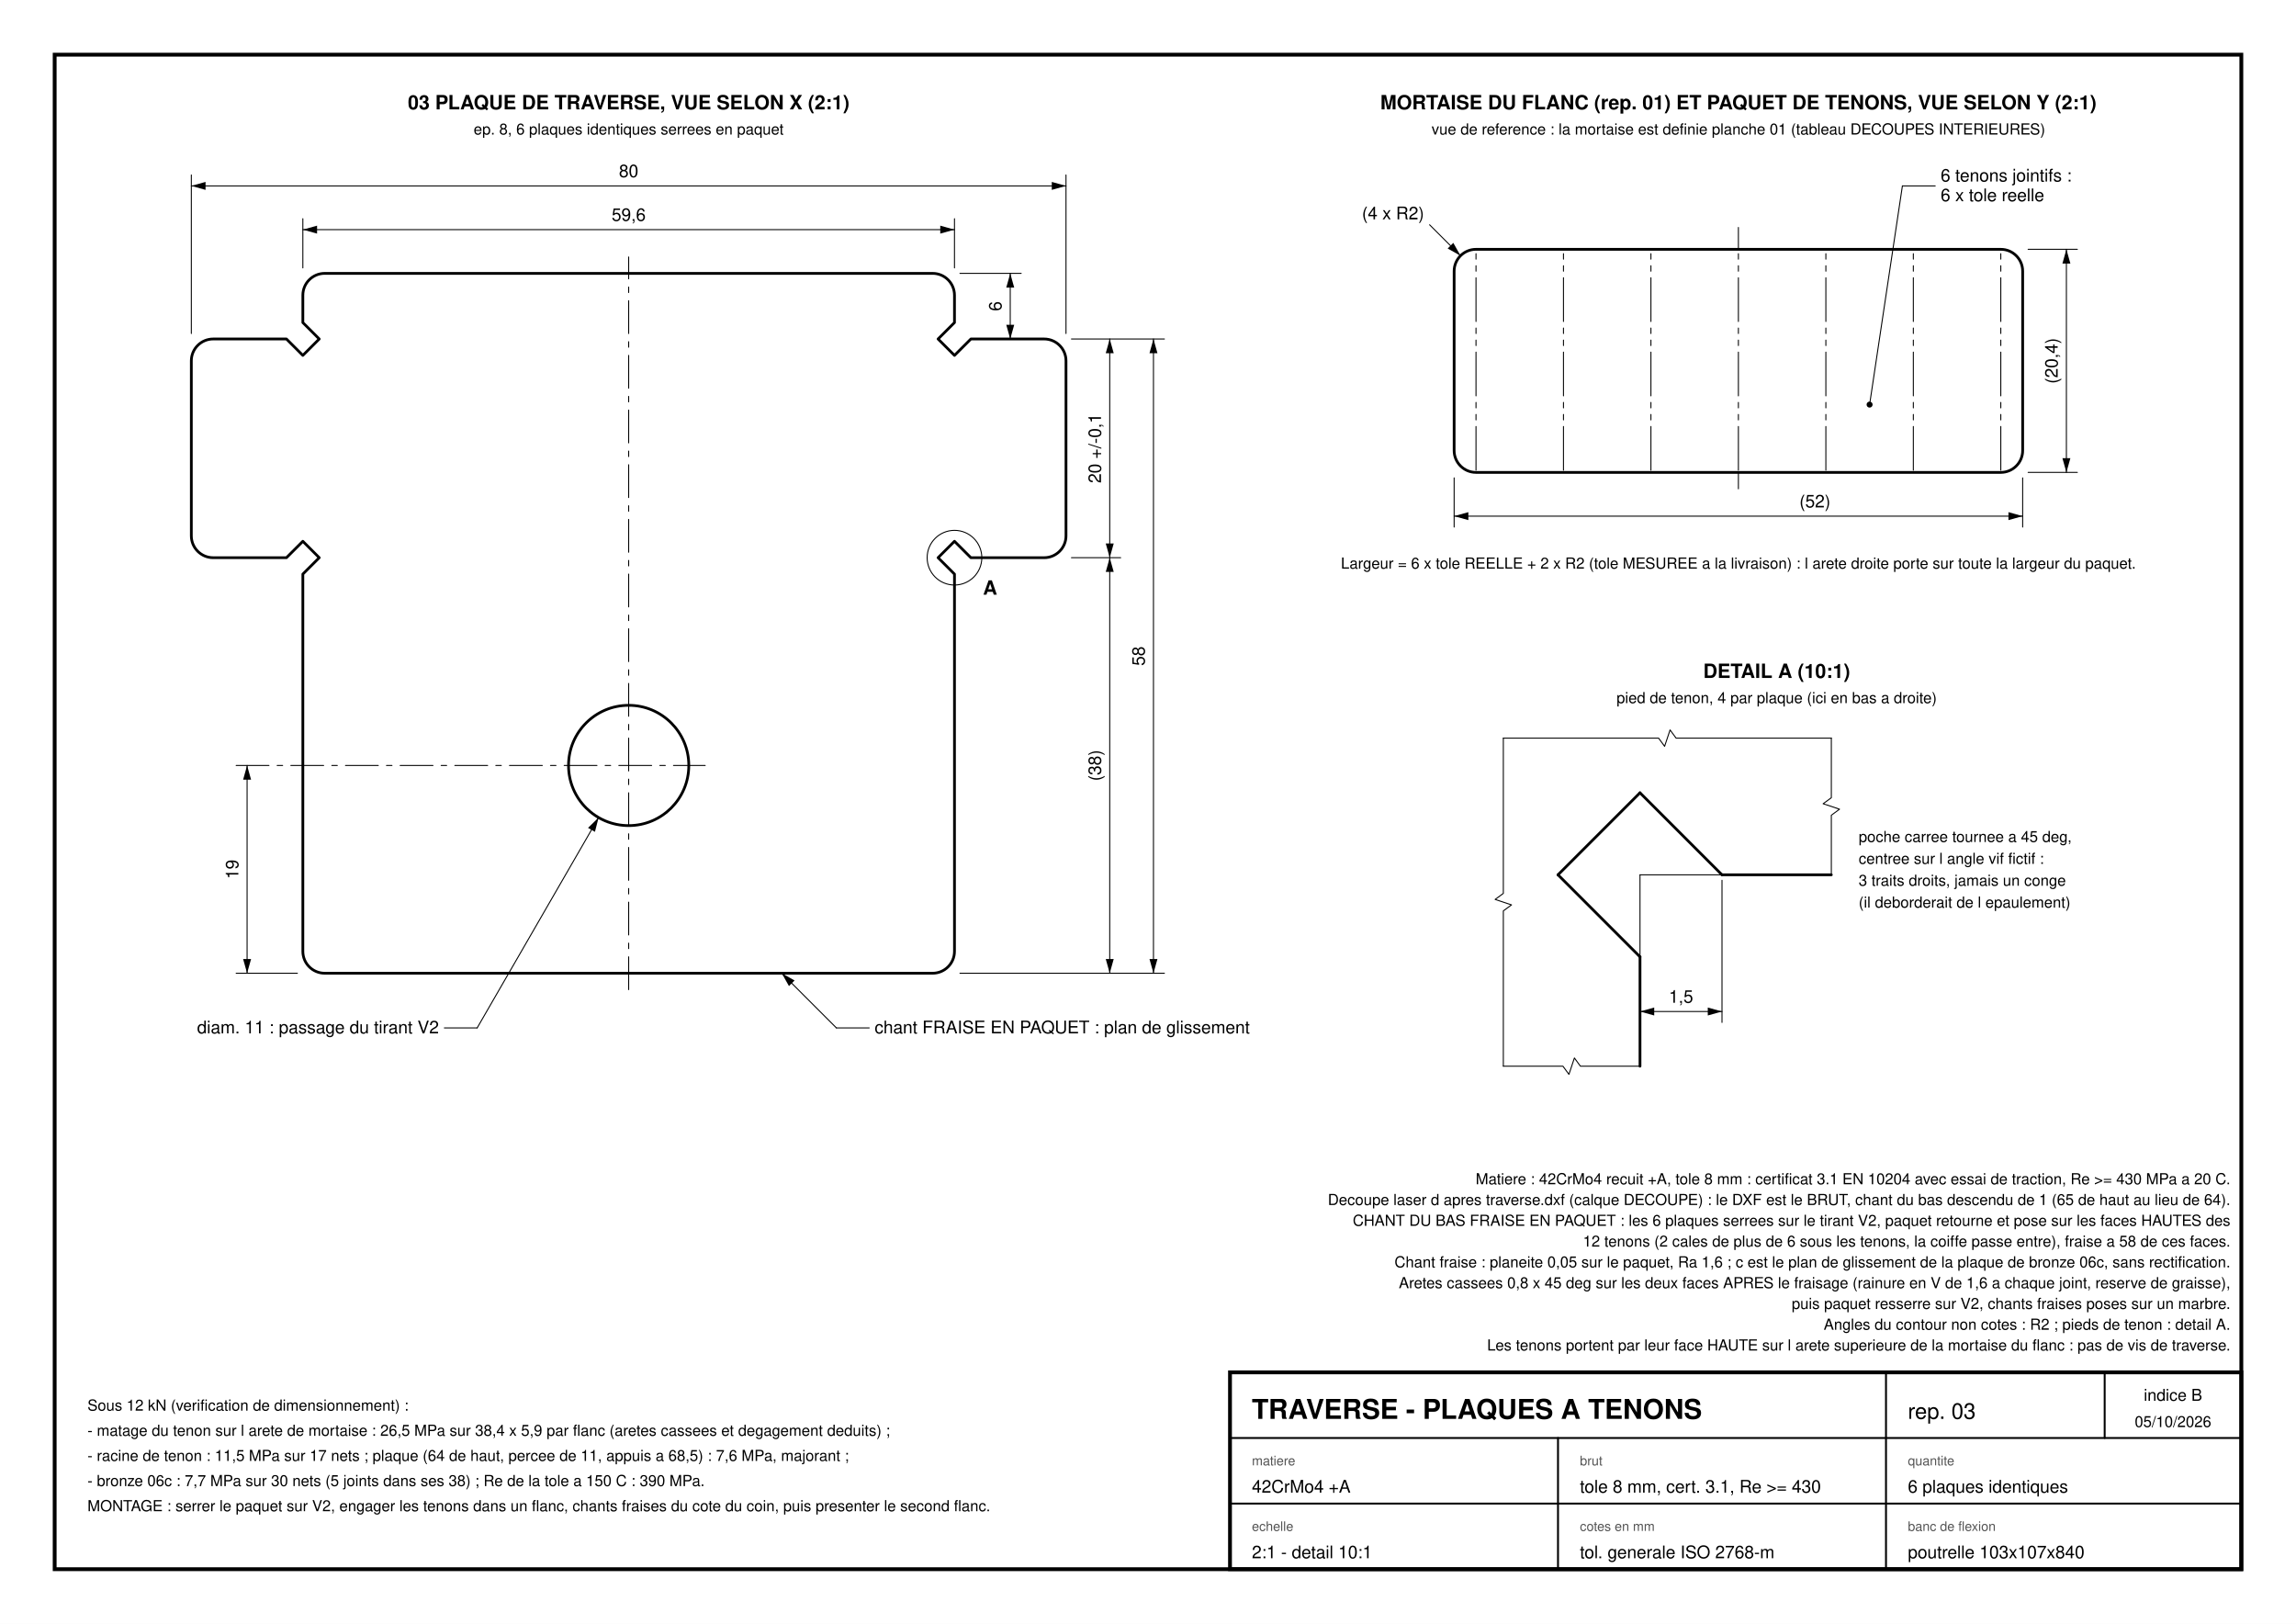
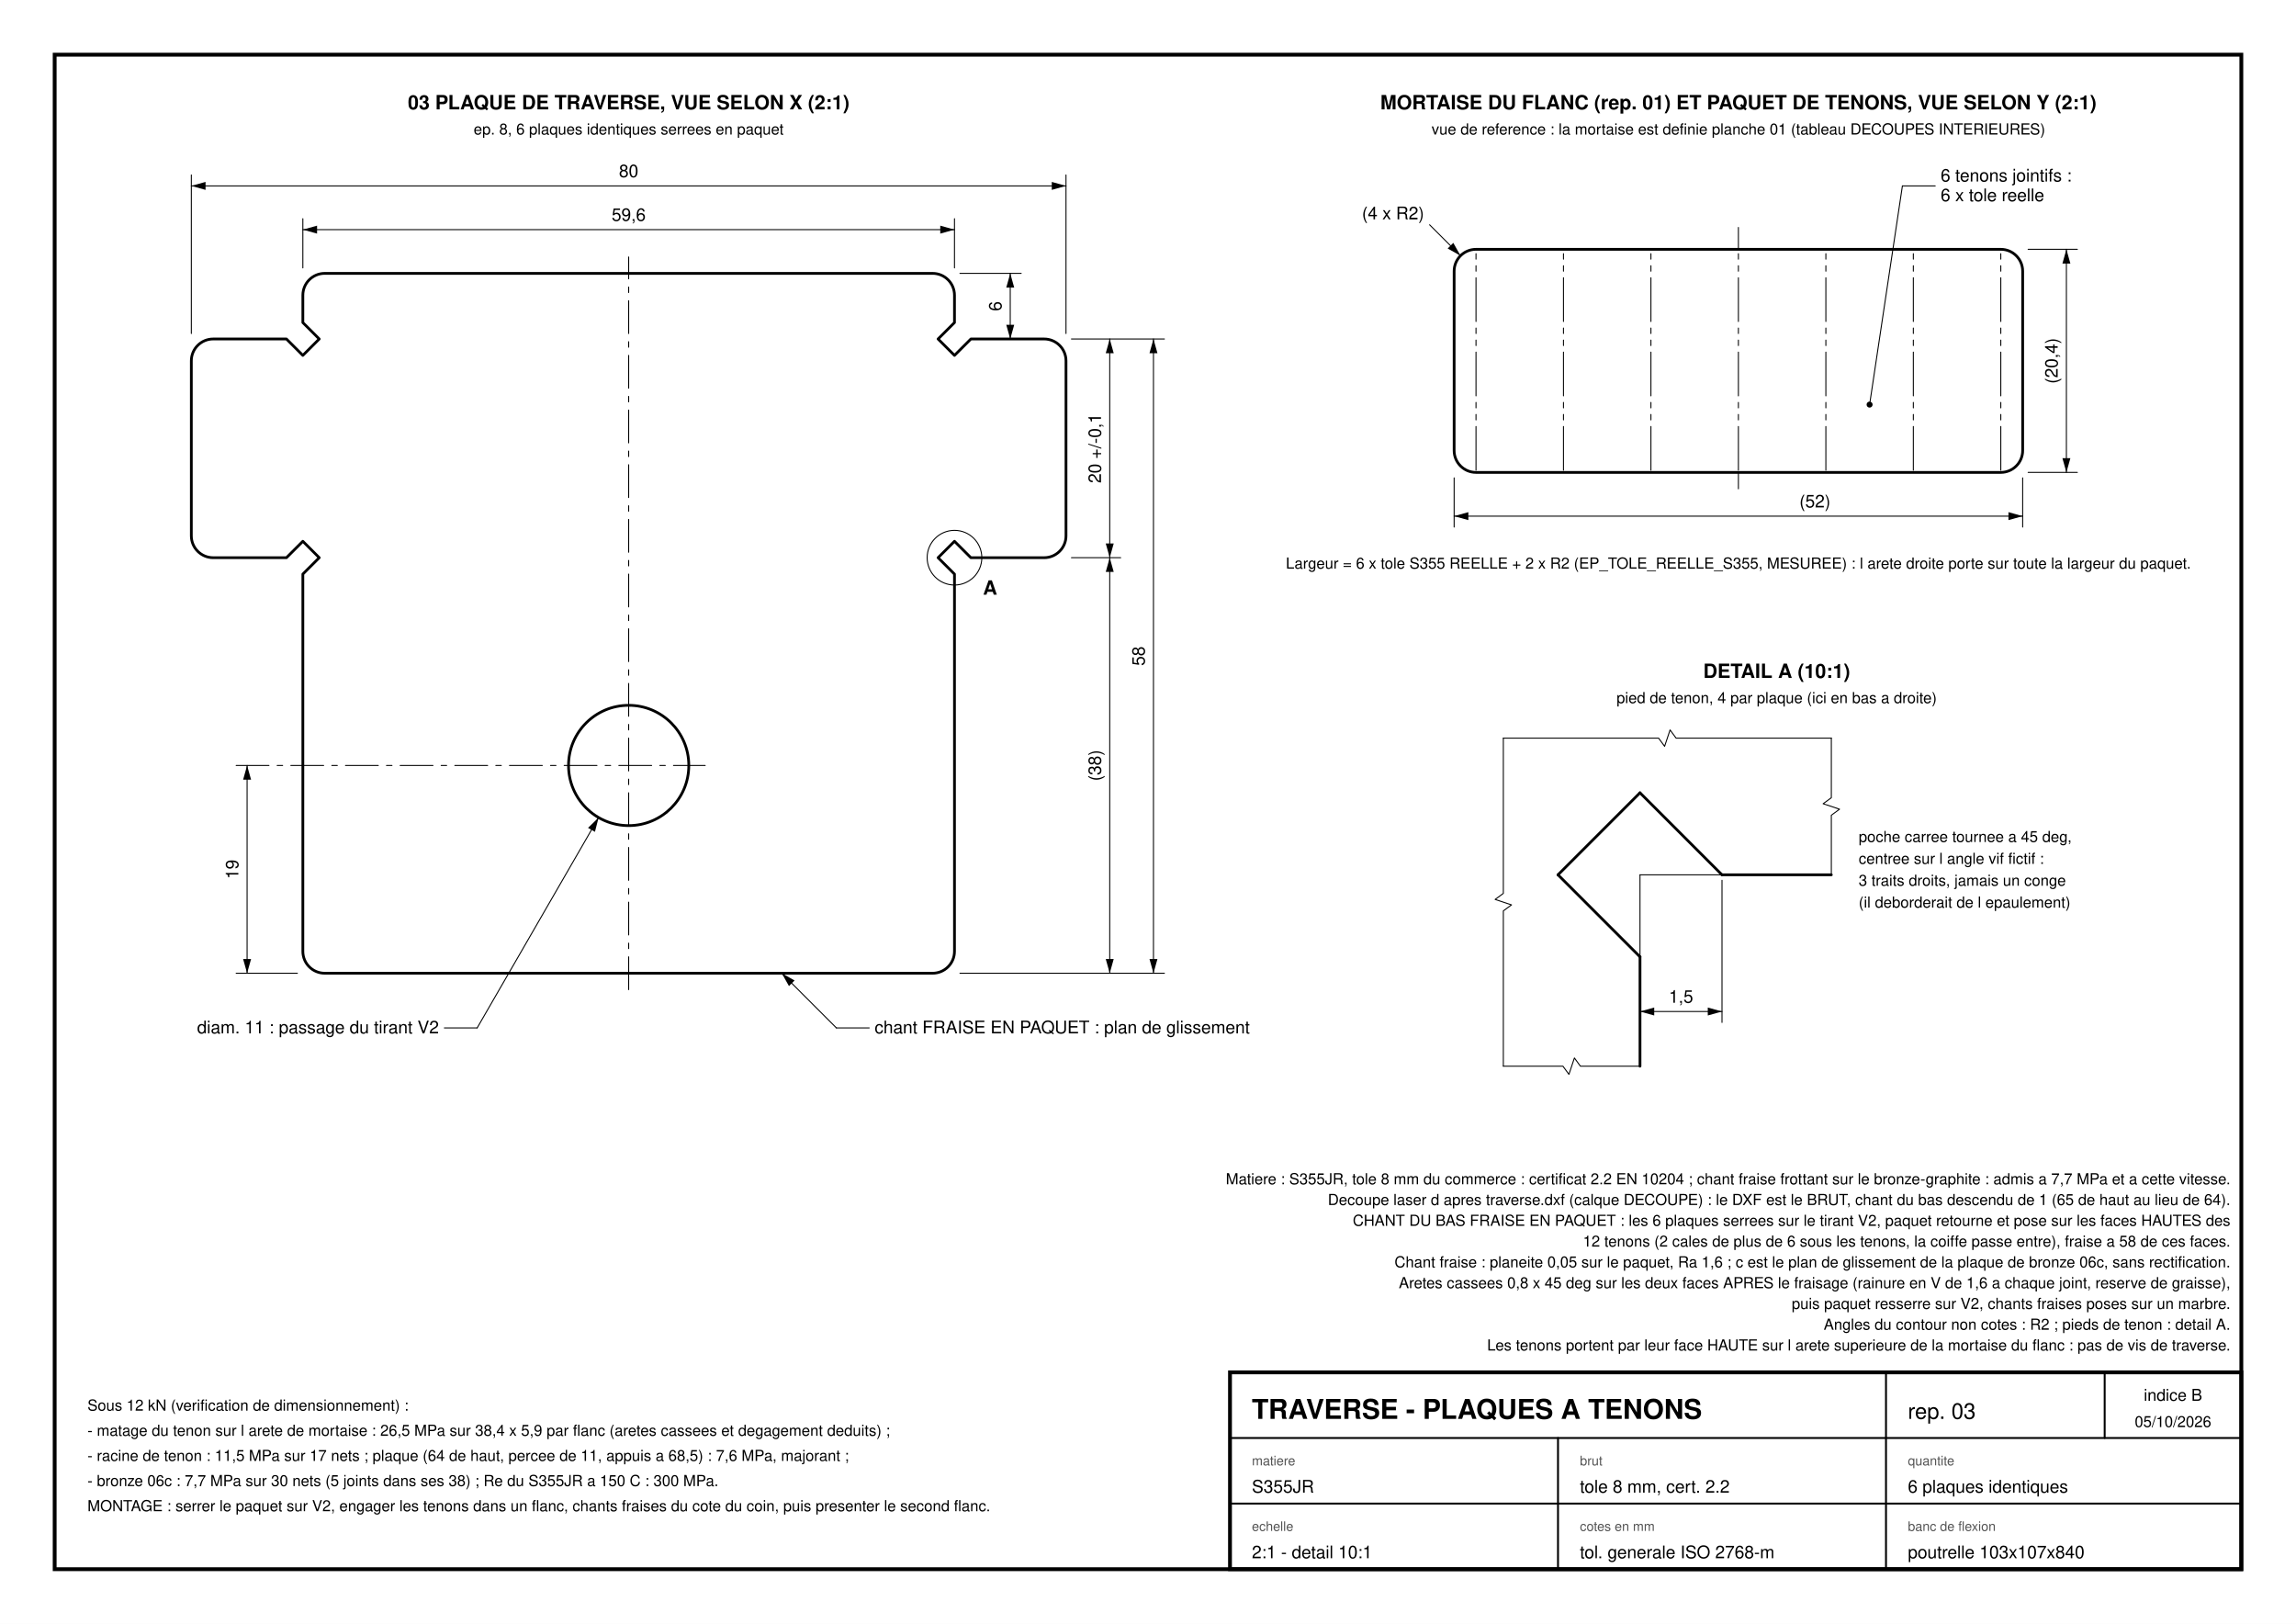
<svg xmlns="http://www.w3.org/2000/svg" width="420mm" height="297mm" viewBox="0 0 420 297">
  <rect width="420" height="297" fill="#fff" />
  <rect x="10.000" y="10.000" width="400.000" height="277.000" fill="none" stroke="#000" stroke-width="0.700" />
  <rect x="225.000" y="251.000" width="185.000" height="36.000" fill="none" stroke="#000" stroke-width="0.700" />
  <line x1="225.000" y1="263.000" x2="410.000" y2="263.000" stroke="#000" stroke-width="0.350" stroke-linecap="round" />
  <line x1="225.000" y1="275.000" x2="410.000" y2="275.000" stroke="#000" stroke-width="0.350" stroke-linecap="round" />
  <line x1="345.000" y1="251.000" x2="345.000" y2="263.000" stroke="#000" stroke-width="0.350" stroke-linecap="round" />
  <line x1="285.000" y1="263.000" x2="285.000" y2="287.000" stroke="#000" stroke-width="0.350" stroke-linecap="round" />
  <line x1="345.000" y1="263.000" x2="345.000" y2="287.000" stroke="#000" stroke-width="0.350" stroke-linecap="round" />
  <text x="229.000" y="259.500" font-family="Helvetica,Arial,sans-serif" font-size="5.00" fill="#000" text-anchor="start" font-weight="bold">TRAVERSE  -  PLAQUES A TENONS</text>
  <line x1="385.000" y1="251.000" x2="385.000" y2="263.000" stroke="#000" stroke-width="0.350" stroke-linecap="round" />
  <text x="397.500" y="256.200" font-family="Helvetica,Arial,sans-serif" font-size="3.00" fill="#000" text-anchor="middle" font-weight="normal">indice B</text>
  <text x="397.500" y="261.000" font-family="Helvetica,Arial,sans-serif" font-size="2.80" fill="#000" text-anchor="middle" font-weight="normal">05/10/2026</text>
  <text x="349.000" y="259.500" font-family="Helvetica,Arial,sans-serif" font-size="4.00" fill="#000" text-anchor="start" font-weight="normal">rep. 03</text>
  <text x="229.000" y="268.000" font-family="Helvetica,Arial,sans-serif" font-size="2.40" fill="#555" text-anchor="start" font-weight="normal">matiere</text>
-   <text x="229.000" y="273.000" font-family="Helvetica,Arial,sans-serif" font-size="3.20" fill="#000" text-anchor="start" font-weight="normal">42CrMo4 +A</text>
+   <text x="229.000" y="273.000" font-family="Helvetica,Arial,sans-serif" font-size="3.20" fill="#000" text-anchor="start" font-weight="normal">S355JR</text>
  <text x="289.000" y="268.000" font-family="Helvetica,Arial,sans-serif" font-size="2.40" fill="#555" text-anchor="start" font-weight="normal">brut</text>
-   <text x="289.000" y="273.000" font-family="Helvetica,Arial,sans-serif" font-size="3.20" fill="#000" text-anchor="start" font-weight="normal">tole 8 mm, cert. 3.1, Re &gt;= 430</text>
+   <text x="289.000" y="273.000" font-family="Helvetica,Arial,sans-serif" font-size="3.20" fill="#000" text-anchor="start" font-weight="normal">tole 8 mm, cert. 2.2</text>
  <text x="349.000" y="268.000" font-family="Helvetica,Arial,sans-serif" font-size="2.40" fill="#555" text-anchor="start" font-weight="normal">quantite</text>
  <text x="349.000" y="273.000" font-family="Helvetica,Arial,sans-serif" font-size="3.20" fill="#000" text-anchor="start" font-weight="normal">6 plaques identiques</text>
  <text x="229.000" y="280.000" font-family="Helvetica,Arial,sans-serif" font-size="2.40" fill="#555" text-anchor="start" font-weight="normal">echelle</text>
  <text x="229.000" y="285.000" font-family="Helvetica,Arial,sans-serif" font-size="3.20" fill="#000" text-anchor="start" font-weight="normal">2:1  -  detail 10:1</text>
  <text x="289.000" y="280.000" font-family="Helvetica,Arial,sans-serif" font-size="2.40" fill="#555" text-anchor="start" font-weight="normal">cotes en mm</text>
  <text x="289.000" y="285.000" font-family="Helvetica,Arial,sans-serif" font-size="3.20" fill="#000" text-anchor="start" font-weight="normal">tol. generale ISO 2768-m</text>
  <text x="349.000" y="280.000" font-family="Helvetica,Arial,sans-serif" font-size="2.40" fill="#555" text-anchor="start" font-weight="normal">banc de flexion</text>
  <text x="349.000" y="285.000" font-family="Helvetica,Arial,sans-serif" font-size="3.20" fill="#000" text-anchor="start" font-weight="normal">poutrelle 103x107x840</text>
  <text x="408.000" y="247.000" font-family="Helvetica,Arial,sans-serif" font-size="2.80" fill="#000" text-anchor="end" font-weight="normal">Les tenons portent par leur face HAUTE sur l arete superieure de la mortaise du flanc : pas de vis de traverse.</text>
  <text x="408.000" y="243.200" font-family="Helvetica,Arial,sans-serif" font-size="2.80" fill="#000" text-anchor="end" font-weight="normal">Angles du contour non cotes : R2 ; pieds de tenon : detail A.</text>
  <text x="408.000" y="239.400" font-family="Helvetica,Arial,sans-serif" font-size="2.80" fill="#000" text-anchor="end" font-weight="normal">puis paquet resserre sur V2, chants fraises poses sur un marbre.</text>
  <text x="408.000" y="235.600" font-family="Helvetica,Arial,sans-serif" font-size="2.80" fill="#000" text-anchor="end" font-weight="normal">Aretes cassees 0,8 x 45 deg sur les deux faces APRES le fraisage (rainure en V de 1,6 a chaque joint, reserve de graisse),</text>
  <text x="408.000" y="231.800" font-family="Helvetica,Arial,sans-serif" font-size="2.80" fill="#000" text-anchor="end" font-weight="normal">Chant fraise : planeite 0,05 sur le paquet, Ra 1,6 ; c est le plan de glissement de la plaque de bronze 06c, sans rectification.</text>
  <text x="408.000" y="228.000" font-family="Helvetica,Arial,sans-serif" font-size="2.80" fill="#000" text-anchor="end" font-weight="normal">12 tenons (2 cales de plus de 6 sous les tenons, la coiffe passe entre), fraise a 58 de ces faces.</text>
  <text x="408.000" y="224.200" font-family="Helvetica,Arial,sans-serif" font-size="2.80" fill="#000" text-anchor="end" font-weight="normal">CHANT DU BAS FRAISE EN PAQUET : les 6 plaques serrees sur le tirant V2, paquet retourne et pose sur les faces HAUTES des</text>
  <text x="408.000" y="220.400" font-family="Helvetica,Arial,sans-serif" font-size="2.80" fill="#000" text-anchor="end" font-weight="normal">Decoupe laser d apres traverse.dxf (calque DECOUPE) : le DXF est le BRUT, chant du bas descendu de 1 (65 de haut au lieu de 64).</text>
-   <text x="408.000" y="216.600" font-family="Helvetica,Arial,sans-serif" font-size="2.80" fill="#000" text-anchor="end" font-weight="normal">Matiere : 42CrMo4 recuit +A, tole 8 mm : certificat 3.1 EN 10204 avec essai de traction, Re &gt;= 430 MPa a 20 C.</text>
+   <text x="408.000" y="216.600" font-family="Helvetica,Arial,sans-serif" font-size="2.80" fill="#000" text-anchor="end" font-weight="normal">Matiere : S355JR, tole 8 mm du commerce : certificat 2.2 EN 10204 ; chant fraise frottant sur le bronze-graphite : admis a 7,7 MPa et a cette vitesse.</text>
  <text x="115.000" y="20.000" font-family="Helvetica,Arial,sans-serif" font-size="3.60" fill="#000" text-anchor="middle" font-weight="bold">03  PLAQUE DE TRAVERSE, VUE SELON X  (2:1)</text>
  <text x="115.000" y="24.600" font-family="Helvetica,Arial,sans-serif" font-size="2.80" fill="#000" text-anchor="middle" font-weight="normal">ep. 8, 6 plaques identiques serrees en paquet</text>
  <path d="M 55.400 105.000 L 55.400 174.000 A 4.000 4.000 0 0 0 59.400 178.000 L 170.600 178.000 A 4.000 4.000 0 0 0 174.600 174.000 L 174.600 105.000 L 171.600 102.000 L 174.600 99.000 L 177.600 102.000 L 191.000 102.000 A 4.000 4.000 0 0 0 195.000 98.000 L 195.000 66.000 A 4.000 4.000 0 0 0 191.000 62.000 L 177.600 62.000 L 174.600 65.000 L 171.600 62.000 L 174.600 59.000 L 174.600 54.000 A 4.000 4.000 0 0 0 170.600 50.000 L 59.400 50.000 A 4.000 4.000 0 0 0 55.400 54.000 L 55.400 59.000 L 58.400 62.000 L 55.400 65.000 L 52.400 62.000 L 39.000 62.000 A 4.000 4.000 0 0 0 35.000 66.000 L 35.000 98.000 A 4.000 4.000 0 0 0 39.000 102.000 L 52.400 102.000 L 55.400 99.000 L 58.400 102.000 L 55.400 105.000 Z" fill="none" stroke="#000" stroke-width="0.500" stroke-linecap="round" stroke-linejoin="round" />
  <path d="M 126.000 140.000 A 11.000 11.000 0 0 0 104.000 140.000 A 11.000 11.000 0 0 0 126.000 140.000 Z" fill="none" stroke="#000" stroke-width="0.500" stroke-linecap="round" stroke-linejoin="round" />
  <line x1="115.000" y1="181.000" x2="115.000" y2="47.000" stroke="#000" stroke-width="0.180" stroke-linecap="round" stroke-dasharray="6 1.5 1 1.5" />
  <line x1="43.200" y1="140.000" x2="129.000" y2="140.000" stroke="#000" stroke-width="0.180" stroke-linecap="round" stroke-dasharray="6 1.5 1 1.5" />
  <line x1="55.400" y1="49.000" x2="55.400" y2="40.000" stroke="#000" stroke-width="0.180" stroke-linecap="round" />
  <line x1="174.600" y1="49.000" x2="174.600" y2="40.000" stroke="#000" stroke-width="0.180" stroke-linecap="round" />
  <line x1="55.400" y1="42.000" x2="174.600" y2="42.000" stroke="#000" stroke-width="0.180" stroke-linecap="round" />
  <path d="M 55.400 42.000 L 58.000 42.728 L 58.000 41.272 Z" fill="#000" />
  <path d="M 174.600 42.000 L 172.000 41.272 L 172.000 42.728 Z" fill="#000" />
  <text x="115.000" y="40.400" font-family="Helvetica,Arial,sans-serif" font-size="3.20" fill="#000" text-anchor="middle" font-weight="normal">59,6</text>
  <line x1="35.000" y1="61.000" x2="35.000" y2="32.000" stroke="#000" stroke-width="0.180" stroke-linecap="round" />
  <line x1="195.000" y1="61.000" x2="195.000" y2="32.000" stroke="#000" stroke-width="0.180" stroke-linecap="round" />
  <line x1="35.000" y1="34.000" x2="195.000" y2="34.000" stroke="#000" stroke-width="0.180" stroke-linecap="round" />
  <path d="M 35.000 34.000 L 37.600 34.728 L 37.600 33.272 Z" fill="#000" />
  <path d="M 195.000 34.000 L 192.400 33.272 L 192.400 34.728 Z" fill="#000" />
  <text x="115.000" y="32.400" font-family="Helvetica,Arial,sans-serif" font-size="3.20" fill="#000" text-anchor="middle" font-weight="normal">80</text>
  <line x1="175.600" y1="50.000" x2="186.800" y2="50.000" stroke="#000" stroke-width="0.180" stroke-linecap="round" />
  <line x1="184.800" y1="62.000" x2="184.800" y2="50.000" stroke="#000" stroke-width="0.180" stroke-linecap="round" />
  <path d="M 184.800 62.000 L 185.528 59.400 L 184.072 59.400 Z" fill="#000" />
  <path d="M 184.800 50.000 L 184.072 52.600 L 185.528 52.600 Z" fill="#000" />
  <text x="183.200" y="56.000" font-family="Helvetica,Arial,sans-serif" font-size="3.20" fill="#000" text-anchor="middle" font-weight="normal" transform="rotate(-90.00 183.200 56.000)">6</text>
  <line x1="196.000" y1="102.000" x2="205.000" y2="102.000" stroke="#000" stroke-width="0.180" stroke-linecap="round" />
  <line x1="203.000" y1="178.000" x2="203.000" y2="102.000" stroke="#000" stroke-width="0.180" stroke-linecap="round" />
  <path d="M 203.000 178.000 L 203.728 175.400 L 202.272 175.400 Z" fill="#000" />
  <path d="M 203.000 102.000 L 202.272 104.600 L 203.728 104.600 Z" fill="#000" />
  <text x="201.400" y="140.000" font-family="Helvetica,Arial,sans-serif" font-size="3.20" fill="#000" text-anchor="middle" font-weight="normal" transform="rotate(-90.00 201.400 140.000)">(38)</text>
  <line x1="203.000" y1="102.000" x2="203.000" y2="62.000" stroke="#000" stroke-width="0.180" stroke-linecap="round" />
  <path d="M 203.000 102.000 L 203.728 99.400 L 202.272 99.400 Z" fill="#000" />
  <path d="M 203.000 62.000 L 202.272 64.600 L 203.728 64.600 Z" fill="#000" />
  <text x="201.400" y="82.000" font-family="Helvetica,Arial,sans-serif" font-size="3.20" fill="#000" text-anchor="middle" font-weight="normal" transform="rotate(-90.00 201.400 82.000)">20 +/-0,1</text>
  <line x1="175.600" y1="178.000" x2="213.000" y2="178.000" stroke="#000" stroke-width="0.180" stroke-linecap="round" />
  <line x1="196.000" y1="62.000" x2="213.000" y2="62.000" stroke="#000" stroke-width="0.180" stroke-linecap="round" />
  <line x1="211.000" y1="178.000" x2="211.000" y2="62.000" stroke="#000" stroke-width="0.180" stroke-linecap="round" />
  <path d="M 211.000 178.000 L 211.728 175.400 L 210.272 175.400 Z" fill="#000" />
  <path d="M 211.000 62.000 L 210.272 64.600 L 211.728 64.600 Z" fill="#000" />
  <text x="209.400" y="120.000" font-family="Helvetica,Arial,sans-serif" font-size="3.20" fill="#000" text-anchor="middle" font-weight="normal" transform="rotate(-90.00 209.400 120.000)">58</text>
  <line x1="54.400" y1="178.000" x2="43.200" y2="178.000" stroke="#000" stroke-width="0.180" stroke-linecap="round" />
  <line x1="45.200" y1="178.000" x2="45.200" y2="140.000" stroke="#000" stroke-width="0.180" stroke-linecap="round" />
  <path d="M 45.200 178.000 L 45.928 175.400 L 44.472 175.400 Z" fill="#000" />
  <path d="M 45.200 140.000 L 44.472 142.600 L 45.928 142.600 Z" fill="#000" />
  <text x="43.600" y="159.000" font-family="Helvetica,Arial,sans-serif" font-size="3.20" fill="#000" text-anchor="middle" font-weight="normal" transform="rotate(-90.00 43.600 159.000)">19</text>
  <line x1="109.500" y1="149.526" x2="87.287" y2="188.000" stroke="#000" stroke-width="0.180" stroke-linecap="round" />
  <path d="M 109.500 149.526 L 107.570 151.414 L 108.830 152.142 Z" fill="#000" />
  <line x1="87.287" y1="188.000" x2="81.287" y2="188.000" stroke="#000" stroke-width="0.180" stroke-linecap="round" />
  <text x="80.287" y="189.000" font-family="Helvetica,Arial,sans-serif" font-size="3.20" fill="#000" text-anchor="end" font-weight="normal">diam. 11 : passage du tirant V2</text>
  <line x1="143.000" y1="178.000" x2="153.000" y2="188.000" stroke="#000" stroke-width="0.180" stroke-linecap="round" />
  <path d="M 143.000 178.000 L 144.324 180.353 L 145.353 179.324 Z" fill="#000" />
  <line x1="153.000" y1="188.000" x2="159.000" y2="188.000" stroke="#000" stroke-width="0.180" stroke-linecap="round" />
  <text x="160.000" y="189.000" font-family="Helvetica,Arial,sans-serif" font-size="3.20" fill="#000" text-anchor="start" font-weight="normal">chant FRAISE EN PAQUET : plan de glissement</text>
  <circle cx="174.600" cy="102.000" r="5.000" fill="none" stroke="#000" stroke-width="0.180" />
  <text x="181.111" y="108.764" font-family="Helvetica,Arial,sans-serif" font-size="3.60" fill="#000" text-anchor="middle" font-weight="bold">A</text>
  <text x="318.000" y="20.000" font-family="Helvetica,Arial,sans-serif" font-size="3.60" fill="#000" text-anchor="middle" font-weight="bold">MORTAISE DU FLANC (rep. 01) ET PAQUET DE TENONS, VUE SELON Y  (2:1)</text>
  <text x="318.000" y="24.600" font-family="Helvetica,Arial,sans-serif" font-size="2.80" fill="#000" text-anchor="middle" font-weight="normal">vue de reference : la mortaise est definie planche 01 (tableau DECOUPES INTERIEURES)</text>
  <path d="M 266.000 49.600 L 266.000 82.400 A 4.000 4.000 0 0 0 270.000 86.400 L 366.000 86.400 A 4.000 4.000 0 0 0 370.000 82.400 L 370.000 49.600 A 4.000 4.000 0 0 0 366.000 45.600 L 270.000 45.600 A 4.000 4.000 0 0 0 266.000 49.600 Z" fill="none" stroke="#000" stroke-width="0.500" stroke-linecap="round" stroke-linejoin="round" />
  <line x1="270.000" y1="86.000" x2="270.000" y2="46.000" stroke="#000" stroke-width="0.180" stroke-linecap="round" stroke-dasharray="8 1.2 1 1.2 1 1.2" />
  <line x1="286.000" y1="86.000" x2="286.000" y2="46.000" stroke="#000" stroke-width="0.180" stroke-linecap="round" stroke-dasharray="8 1.2 1 1.2 1 1.2" />
  <line x1="302.000" y1="86.000" x2="302.000" y2="46.000" stroke="#000" stroke-width="0.180" stroke-linecap="round" stroke-dasharray="8 1.2 1 1.2 1 1.2" />
  <line x1="318.000" y1="86.000" x2="318.000" y2="46.000" stroke="#000" stroke-width="0.180" stroke-linecap="round" stroke-dasharray="8 1.2 1 1.2 1 1.2" />
  <line x1="334.000" y1="86.000" x2="334.000" y2="46.000" stroke="#000" stroke-width="0.180" stroke-linecap="round" stroke-dasharray="8 1.2 1 1.2 1 1.2" />
  <line x1="350.000" y1="86.000" x2="350.000" y2="46.000" stroke="#000" stroke-width="0.180" stroke-linecap="round" stroke-dasharray="8 1.2 1 1.2 1 1.2" />
  <line x1="366.000" y1="86.000" x2="366.000" y2="46.000" stroke="#000" stroke-width="0.180" stroke-linecap="round" stroke-dasharray="8 1.2 1 1.2 1 1.2" />
  <line x1="318.000" y1="45.600" x2="318.000" y2="41.600" stroke="#000" stroke-width="0.180" stroke-linecap="round" stroke-dasharray="6 1.5 1 1.5" />
  <line x1="318.000" y1="86.400" x2="318.000" y2="89.400" stroke="#000" stroke-width="0.180" stroke-linecap="round" stroke-dasharray="6 1.5 1 1.5" />
  <line x1="266.000" y1="87.400" x2="266.000" y2="96.400" stroke="#000" stroke-width="0.180" stroke-linecap="round" />
  <line x1="370.000" y1="87.400" x2="370.000" y2="96.400" stroke="#000" stroke-width="0.180" stroke-linecap="round" />
  <line x1="266.000" y1="94.400" x2="370.000" y2="94.400" stroke="#000" stroke-width="0.180" stroke-linecap="round" />
  <path d="M 266.000 94.400 L 268.600 95.128 L 268.600 93.672 Z" fill="#000" />
  <path d="M 370.000 94.400 L 367.400 93.672 L 367.400 95.128 Z" fill="#000" />
  <text x="332.000" y="92.800" font-family="Helvetica,Arial,sans-serif" font-size="3.20" fill="#000" text-anchor="middle" font-weight="normal">(52)</text>
  <line x1="371.000" y1="86.400" x2="380.000" y2="86.400" stroke="#000" stroke-width="0.180" stroke-linecap="round" />
  <line x1="371.000" y1="45.600" x2="380.000" y2="45.600" stroke="#000" stroke-width="0.180" stroke-linecap="round" />
  <line x1="378.000" y1="86.400" x2="378.000" y2="45.600" stroke="#000" stroke-width="0.180" stroke-linecap="round" />
  <path d="M 378.000 86.400 L 378.728 83.800 L 377.272 83.800 Z" fill="#000" />
  <path d="M 378.000 45.600 L 377.272 48.200 L 378.728 48.200 Z" fill="#000" />
  <text x="376.400" y="66.000" font-family="Helvetica,Arial,sans-serif" font-size="3.20" fill="#000" text-anchor="middle" font-weight="normal" transform="rotate(-90.00 376.400 66.000)">(20,4)</text>
  <line x1="267.172" y1="46.772" x2="261.515" y2="41.115" stroke="#000" stroke-width="0.180" stroke-linecap="round" />
  <path d="M 267.172 46.772 L 265.848 44.418 L 264.818 45.448 Z" fill="#000" />
  <text x="260.515" y="40.115" font-family="Helvetica,Arial,sans-serif" font-size="3.20" fill="#000" text-anchor="end" font-weight="normal">(4 x R2)</text>
  <line x1="342.000" y1="74.000" x2="348.000" y2="34.000" stroke="#000" stroke-width="0.180" stroke-linecap="round" />
  <circle cx="342.000" cy="74.000" r="0.55" fill="#000" />
  <line x1="348.000" y1="34.000" x2="354.000" y2="34.000" stroke="#000" stroke-width="0.180" stroke-linecap="round" />
  <text x="355.000" y="33.200" font-family="Helvetica,Arial,sans-serif" font-size="3.20" fill="#000" text-anchor="start" font-weight="normal">6 tenons jointifs :</text>
  <text x="355.000" y="36.800" font-family="Helvetica,Arial,sans-serif" font-size="3.20" fill="#000" text-anchor="start" font-weight="normal">6 x tole reelle</text>
-   <text x="318.000" y="104.000" font-family="Helvetica,Arial,sans-serif" font-size="2.80" fill="#000" text-anchor="middle" font-weight="normal">Largeur = 6 x tole REELLE + 2 x R2 (tole MESUREE a la livraison) : l arete droite porte sur toute la largeur du paquet.</text>
+   <text x="318.000" y="104.000" font-family="Helvetica,Arial,sans-serif" font-size="2.80" fill="#000" text-anchor="middle" font-weight="normal">Largeur = 6 x tole S355 REELLE + 2 x R2 (EP_TOLE_REELLE_S355, MESUREE) : l arete droite porte sur toute la largeur du paquet.</text>
  <text x="325.000" y="124.000" font-family="Helvetica,Arial,sans-serif" font-size="3.60" fill="#000" text-anchor="middle" font-weight="bold">DETAIL A  (10:1)</text>
  <text x="325.000" y="128.600" font-family="Helvetica,Arial,sans-serif" font-size="2.80" fill="#000" text-anchor="middle" font-weight="normal">pied de tenon, 4 par plaque (ici en bas a droite)</text>
  <path d="M 300.000 195.000 L 300.000 175.000" fill="none" stroke="#000" stroke-width="0.500" stroke-linecap="round" stroke-linejoin="round" />
  <path d="M 300.000 175.000 L 285.000 160.000" fill="none" stroke="#000" stroke-width="0.500" stroke-linecap="round" stroke-linejoin="round" />
  <path d="M 285.000 160.000 L 300.000 145.000" fill="none" stroke="#000" stroke-width="0.500" stroke-linecap="round" stroke-linejoin="round" />
  <path d="M 300.000 145.000 L 315.000 160.000" fill="none" stroke="#000" stroke-width="0.500" stroke-linecap="round" stroke-linejoin="round" />
  <path d="M 315.000 160.000 L 335.000 160.000" fill="none" stroke="#000" stroke-width="0.500" stroke-linecap="round" stroke-linejoin="round" />
  <path d="M 275.000 135.000 L 303.400 135.000 L 304.500 136.500 L 305.500 133.500 L 306.600 135.000 L 335.000 135.000" fill="none" stroke="#000" stroke-width="0.180" stroke-linecap="round" stroke-linejoin="round" />
  <path d="M 275.000 195.000 L 275.000 166.600 L 276.500 165.500 L 273.500 164.500 L 275.000 163.400 L 275.000 135.000" fill="none" stroke="#000" stroke-width="0.180" stroke-linecap="round" stroke-linejoin="round" />
  <path d="M 275.000 195.000 L 285.900 195.000 L 287.000 196.500 L 288.000 193.500 L 289.100 195.000 L 300.000 195.000" fill="none" stroke="#000" stroke-width="0.180" stroke-linecap="round" stroke-linejoin="round" />
  <path d="M 335.000 160.000 L 335.000 149.100 L 336.500 148.000 L 333.500 147.000 L 335.000 145.900 L 335.000 135.000" fill="none" stroke="#000" stroke-width="0.180" stroke-linecap="round" stroke-linejoin="round" />
  <line x1="300.000" y1="175.000" x2="300.000" y2="160.000" stroke="#000" stroke-width="0.180" stroke-linecap="round" />
  <line x1="315.000" y1="160.000" x2="300.000" y2="160.000" stroke="#000" stroke-width="0.180" stroke-linecap="round" />
  <line x1="315.000" y1="161.000" x2="315.000" y2="187.000" stroke="#000" stroke-width="0.180" stroke-linecap="round" />
  <line x1="300.000" y1="185.000" x2="315.000" y2="185.000" stroke="#000" stroke-width="0.180" stroke-linecap="round" />
  <path d="M 300.000 185.000 L 302.600 185.728 L 302.600 184.272 Z" fill="#000" />
  <path d="M 315.000 185.000 L 312.400 184.272 L 312.400 185.728 Z" fill="#000" />
  <text x="307.500" y="183.400" font-family="Helvetica,Arial,sans-serif" font-size="3.20" fill="#000" text-anchor="middle" font-weight="normal">1,5</text>
  <text x="340.000" y="154.000" font-family="Helvetica,Arial,sans-serif" font-size="2.80" fill="#000" text-anchor="start" font-weight="normal">poche carree tournee a 45 deg,</text>
  <text x="340.000" y="158.000" font-family="Helvetica,Arial,sans-serif" font-size="2.80" fill="#000" text-anchor="start" font-weight="normal">centree sur l angle vif fictif :</text>
  <text x="340.000" y="162.000" font-family="Helvetica,Arial,sans-serif" font-size="2.80" fill="#000" text-anchor="start" font-weight="normal">3 traits droits, jamais un conge</text>
  <text x="340.000" y="166.000" font-family="Helvetica,Arial,sans-serif" font-size="2.80" fill="#000" text-anchor="start" font-weight="normal">(il deborderait de l epaulement)</text>
  <text x="16.000" y="258.000" font-family="Helvetica,Arial,sans-serif" font-size="2.80" fill="#000" text-anchor="start" font-weight="normal">Sous 12 kN (verification de dimensionnement) :</text>
  <text x="16.000" y="262.600" font-family="Helvetica,Arial,sans-serif" font-size="2.80" fill="#000" text-anchor="start" font-weight="normal">- matage du tenon sur l arete de mortaise : 26,5 MPa sur 38,4 x 5,9 par flanc (aretes cassees et degagement deduits) ;</text>
  <text x="16.000" y="267.200" font-family="Helvetica,Arial,sans-serif" font-size="2.80" fill="#000" text-anchor="start" font-weight="normal">- racine de tenon : 11,5 MPa sur 17 nets ; plaque (64 de haut, percee de 11, appuis a 68,5) : 7,6 MPa, majorant ;</text>
-   <text x="16.000" y="271.800" font-family="Helvetica,Arial,sans-serif" font-size="2.80" fill="#000" text-anchor="start" font-weight="normal">- bronze 06c : 7,7 MPa sur 30 nets (5 joints dans ses 38) ; Re de la tole a 150 C : 390 MPa.</text>
+   <text x="16.000" y="271.800" font-family="Helvetica,Arial,sans-serif" font-size="2.80" fill="#000" text-anchor="start" font-weight="normal">- bronze 06c : 7,7 MPa sur 30 nets (5 joints dans ses 38) ; Re du S355JR a 150 C : 300 MPa.</text>
  <text x="16.000" y="276.400" font-family="Helvetica,Arial,sans-serif" font-size="2.80" fill="#000" text-anchor="start" font-weight="normal">MONTAGE : serrer le paquet sur V2, engager les tenons dans un flanc, chants fraises du cote du coin, puis presenter le second flanc.</text>
</svg>
